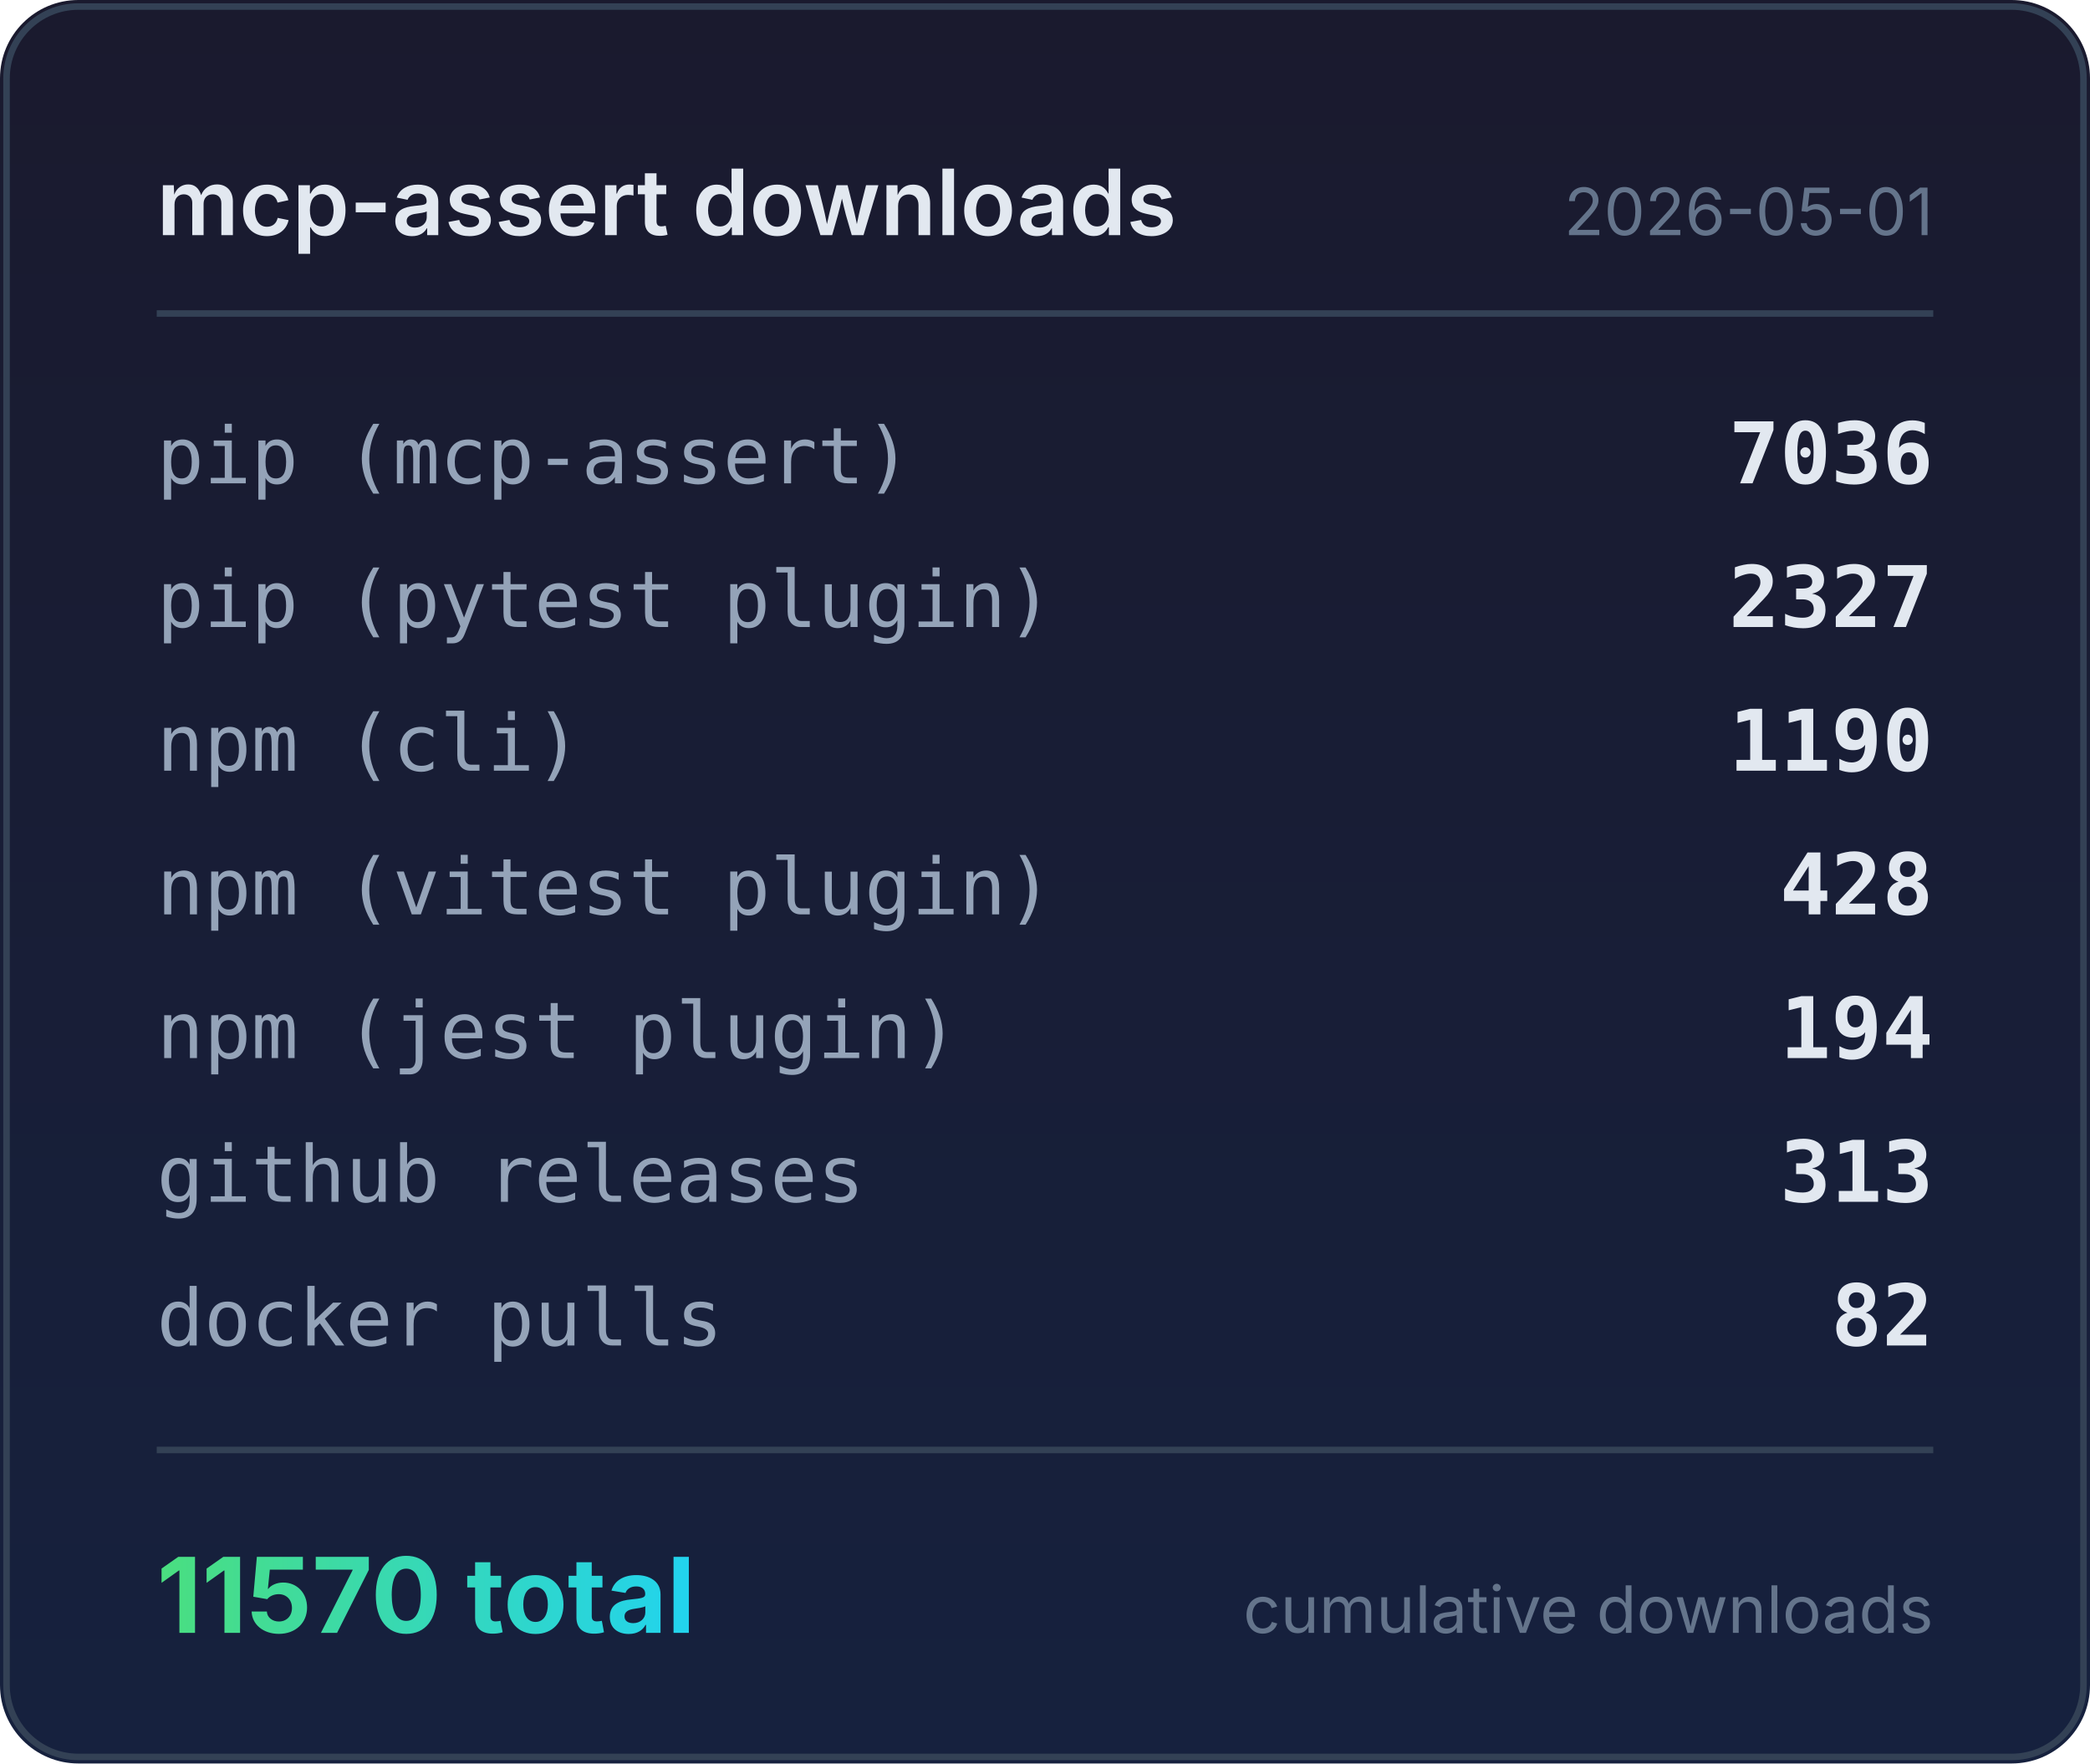
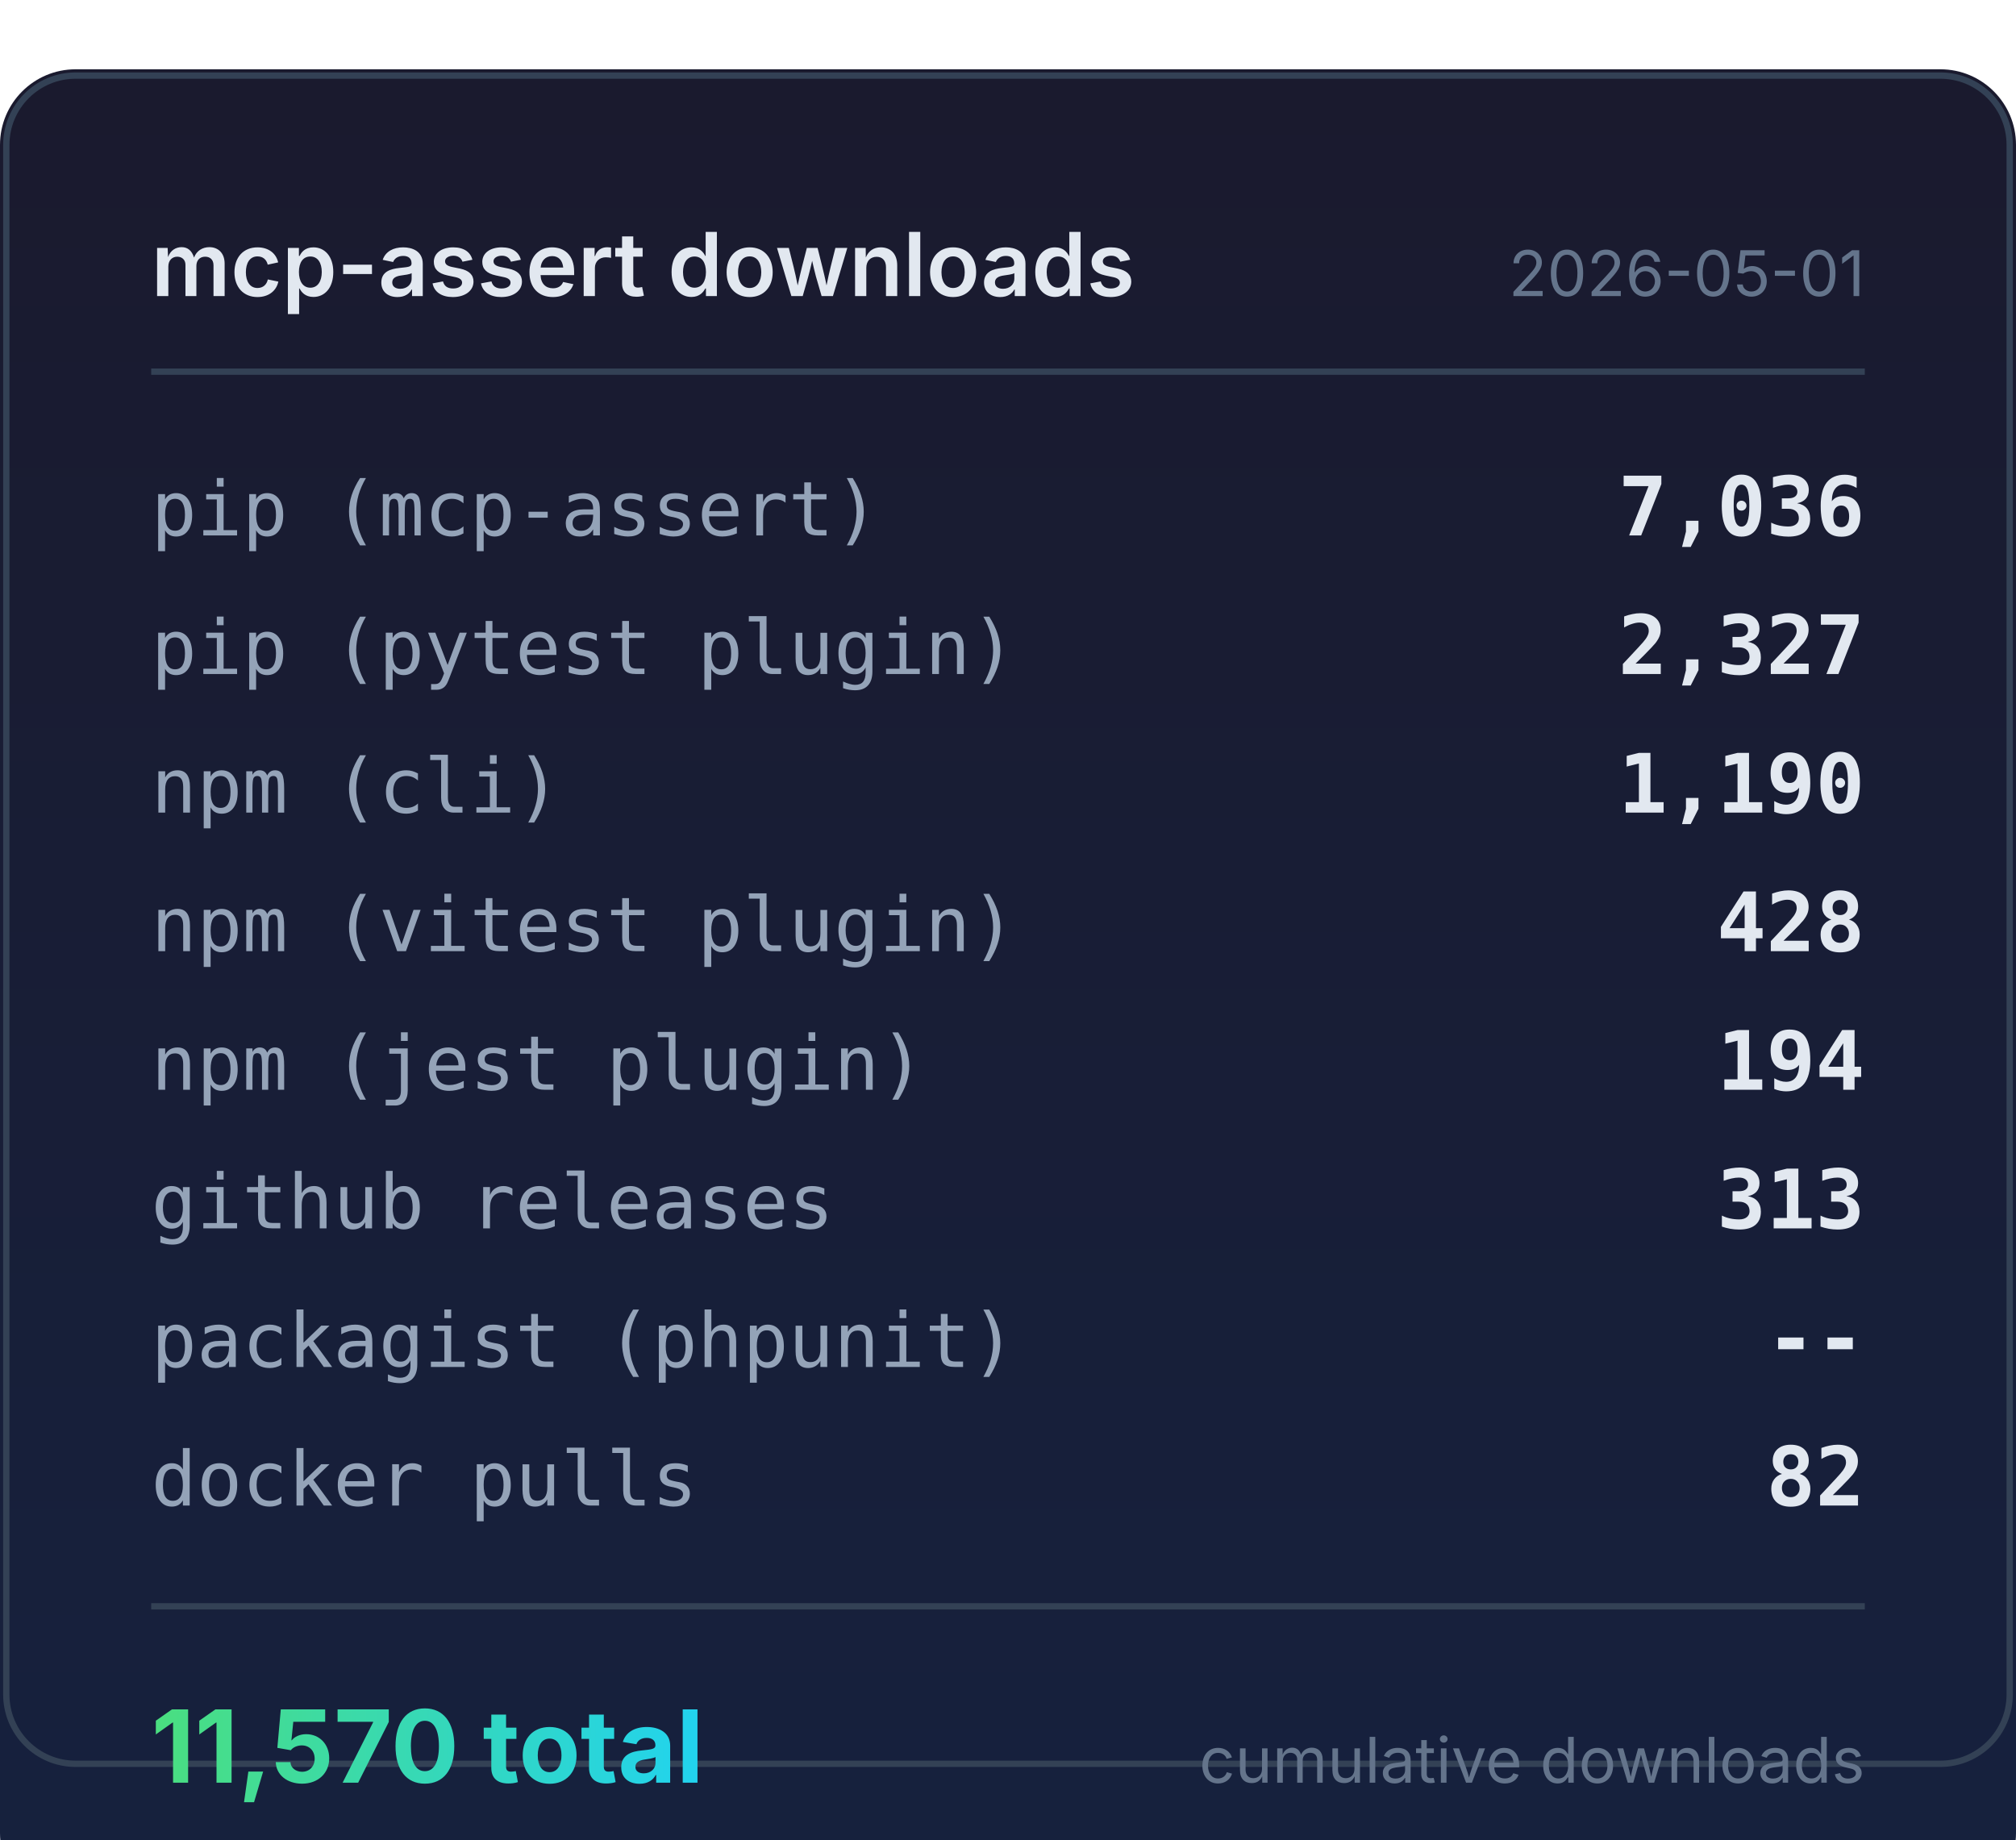
- <svg xmlns="http://www.w3.org/2000/svg" width="320" height="270" viewBox="0 0 320 270">
+ <svg xmlns="http://www.w3.org/2000/svg" width="320" height="292" viewBox="0 0 320 270">
  <defs>
    <linearGradient id="bg" x1="0" y1="0" x2="0" y2="1">
      <stop offset="0%" stop-color="#1a1a2e" />
      <stop offset="100%" stop-color="#16213e" />
    </linearGradient>
    <linearGradient id="accent" x1="0" y1="0" x2="1" y2="0">
      <stop offset="0%" stop-color="#4ade80" />
      <stop offset="100%" stop-color="#22d3ee" />
    </linearGradient>
  </defs>
-   <rect width="320" height="270" rx="12" fill="url(#bg)" />
+   <rect width="320" height="292" rx="12" fill="url(#bg)" />
  <rect x="1" y="1" width="318" height="268" rx="11" fill="none" stroke="#334155" stroke-width="1" />
  <text x="24" y="36" fill="#e2e8f0" font-family="system-ui,-apple-system,sans-serif" font-size="14" font-weight="600">mcp-assert downloads</text>
  <text x="296" y="36" fill="#64748b" font-family="system-ui,-apple-system,sans-serif" font-size="10" text-anchor="end">2026-05-01</text>
  <line x1="24" y1="48" x2="296" y2="48" stroke="#334155" stroke-width="1" />
  <text x="24" y="74" fill="#94a3b8" font-family="ui-monospace,monospace" font-size="12">pip (mcp-assert)</text>
-   <text x="296" y="74" fill="#e2e8f0" font-family="ui-monospace,monospace" font-size="13" font-weight="600" text-anchor="end">7036</text>
+   <text x="296" y="74" fill="#e2e8f0" font-family="ui-monospace,monospace" font-size="13" font-weight="600" text-anchor="end">7,036</text>
  <text x="24" y="96" fill="#94a3b8" font-family="ui-monospace,monospace" font-size="12">pip (pytest plugin)</text>
-   <text x="296" y="96" fill="#e2e8f0" font-family="ui-monospace,monospace" font-size="13" font-weight="600" text-anchor="end">2327</text>
+   <text x="296" y="96" fill="#e2e8f0" font-family="ui-monospace,monospace" font-size="13" font-weight="600" text-anchor="end">2,327</text>
  <text x="24" y="118" fill="#94a3b8" font-family="ui-monospace,monospace" font-size="12">npm (cli)</text>
-   <text x="296" y="118" fill="#e2e8f0" font-family="ui-monospace,monospace" font-size="13" font-weight="600" text-anchor="end">1190</text>
+   <text x="296" y="118" fill="#e2e8f0" font-family="ui-monospace,monospace" font-size="13" font-weight="600" text-anchor="end">1,190</text>
  <text x="24" y="140" fill="#94a3b8" font-family="ui-monospace,monospace" font-size="12">npm (vitest plugin)</text>
  <text x="296" y="140" fill="#e2e8f0" font-family="ui-monospace,monospace" font-size="13" font-weight="600" text-anchor="end">428</text>
  <text x="24" y="162" fill="#94a3b8" font-family="ui-monospace,monospace" font-size="12">npm (jest plugin)</text>
  <text x="296" y="162" fill="#e2e8f0" font-family="ui-monospace,monospace" font-size="13" font-weight="600" text-anchor="end">194</text>
  <text x="24" y="184" fill="#94a3b8" font-family="ui-monospace,monospace" font-size="12">github releases</text>
  <text x="296" y="184" fill="#e2e8f0" font-family="ui-monospace,monospace" font-size="13" font-weight="600" text-anchor="end">313</text>
-   <text x="24" y="206" fill="#94a3b8" font-family="ui-monospace,monospace" font-size="12">docker pulls</text>
-   <text x="296" y="206" fill="#e2e8f0" font-family="ui-monospace,monospace" font-size="13" font-weight="600" text-anchor="end">82</text>
-   <line x1="24" y1="222" x2="296" y2="222" stroke="#334155" stroke-width="1" />
-   <text x="24" y="250" fill="url(#accent)" font-family="system-ui,-apple-system,sans-serif" font-size="16" font-weight="700">11570 total</text>
-   <text x="296" y="250" fill="#64748b" font-family="system-ui,-apple-system,sans-serif" font-size="10" text-anchor="end">cumulative downloads</text>
+   <text x="24" y="206" fill="#94a3b8" font-family="ui-monospace,monospace" font-size="12">packagist (phpunit)</text>
+   <text x="296" y="206" fill="#e2e8f0" font-family="ui-monospace,monospace" font-size="13" font-weight="600" text-anchor="end">--</text>
+   <text x="24" y="228" fill="#94a3b8" font-family="ui-monospace,monospace" font-size="12">docker pulls</text>
+   <text x="296" y="228" fill="#e2e8f0" font-family="ui-monospace,monospace" font-size="13" font-weight="600" text-anchor="end">82</text>
+   <line x1="24" y1="244" x2="296" y2="244" stroke="#334155" stroke-width="1" />
+   <text x="24" y="272" fill="url(#accent)" font-family="system-ui,-apple-system,sans-serif" font-size="16" font-weight="700">11,570 total</text>
+   <text x="296" y="272" fill="#64748b" font-family="system-ui,-apple-system,sans-serif" font-size="10" text-anchor="end">cumulative downloads</text>
</svg>
